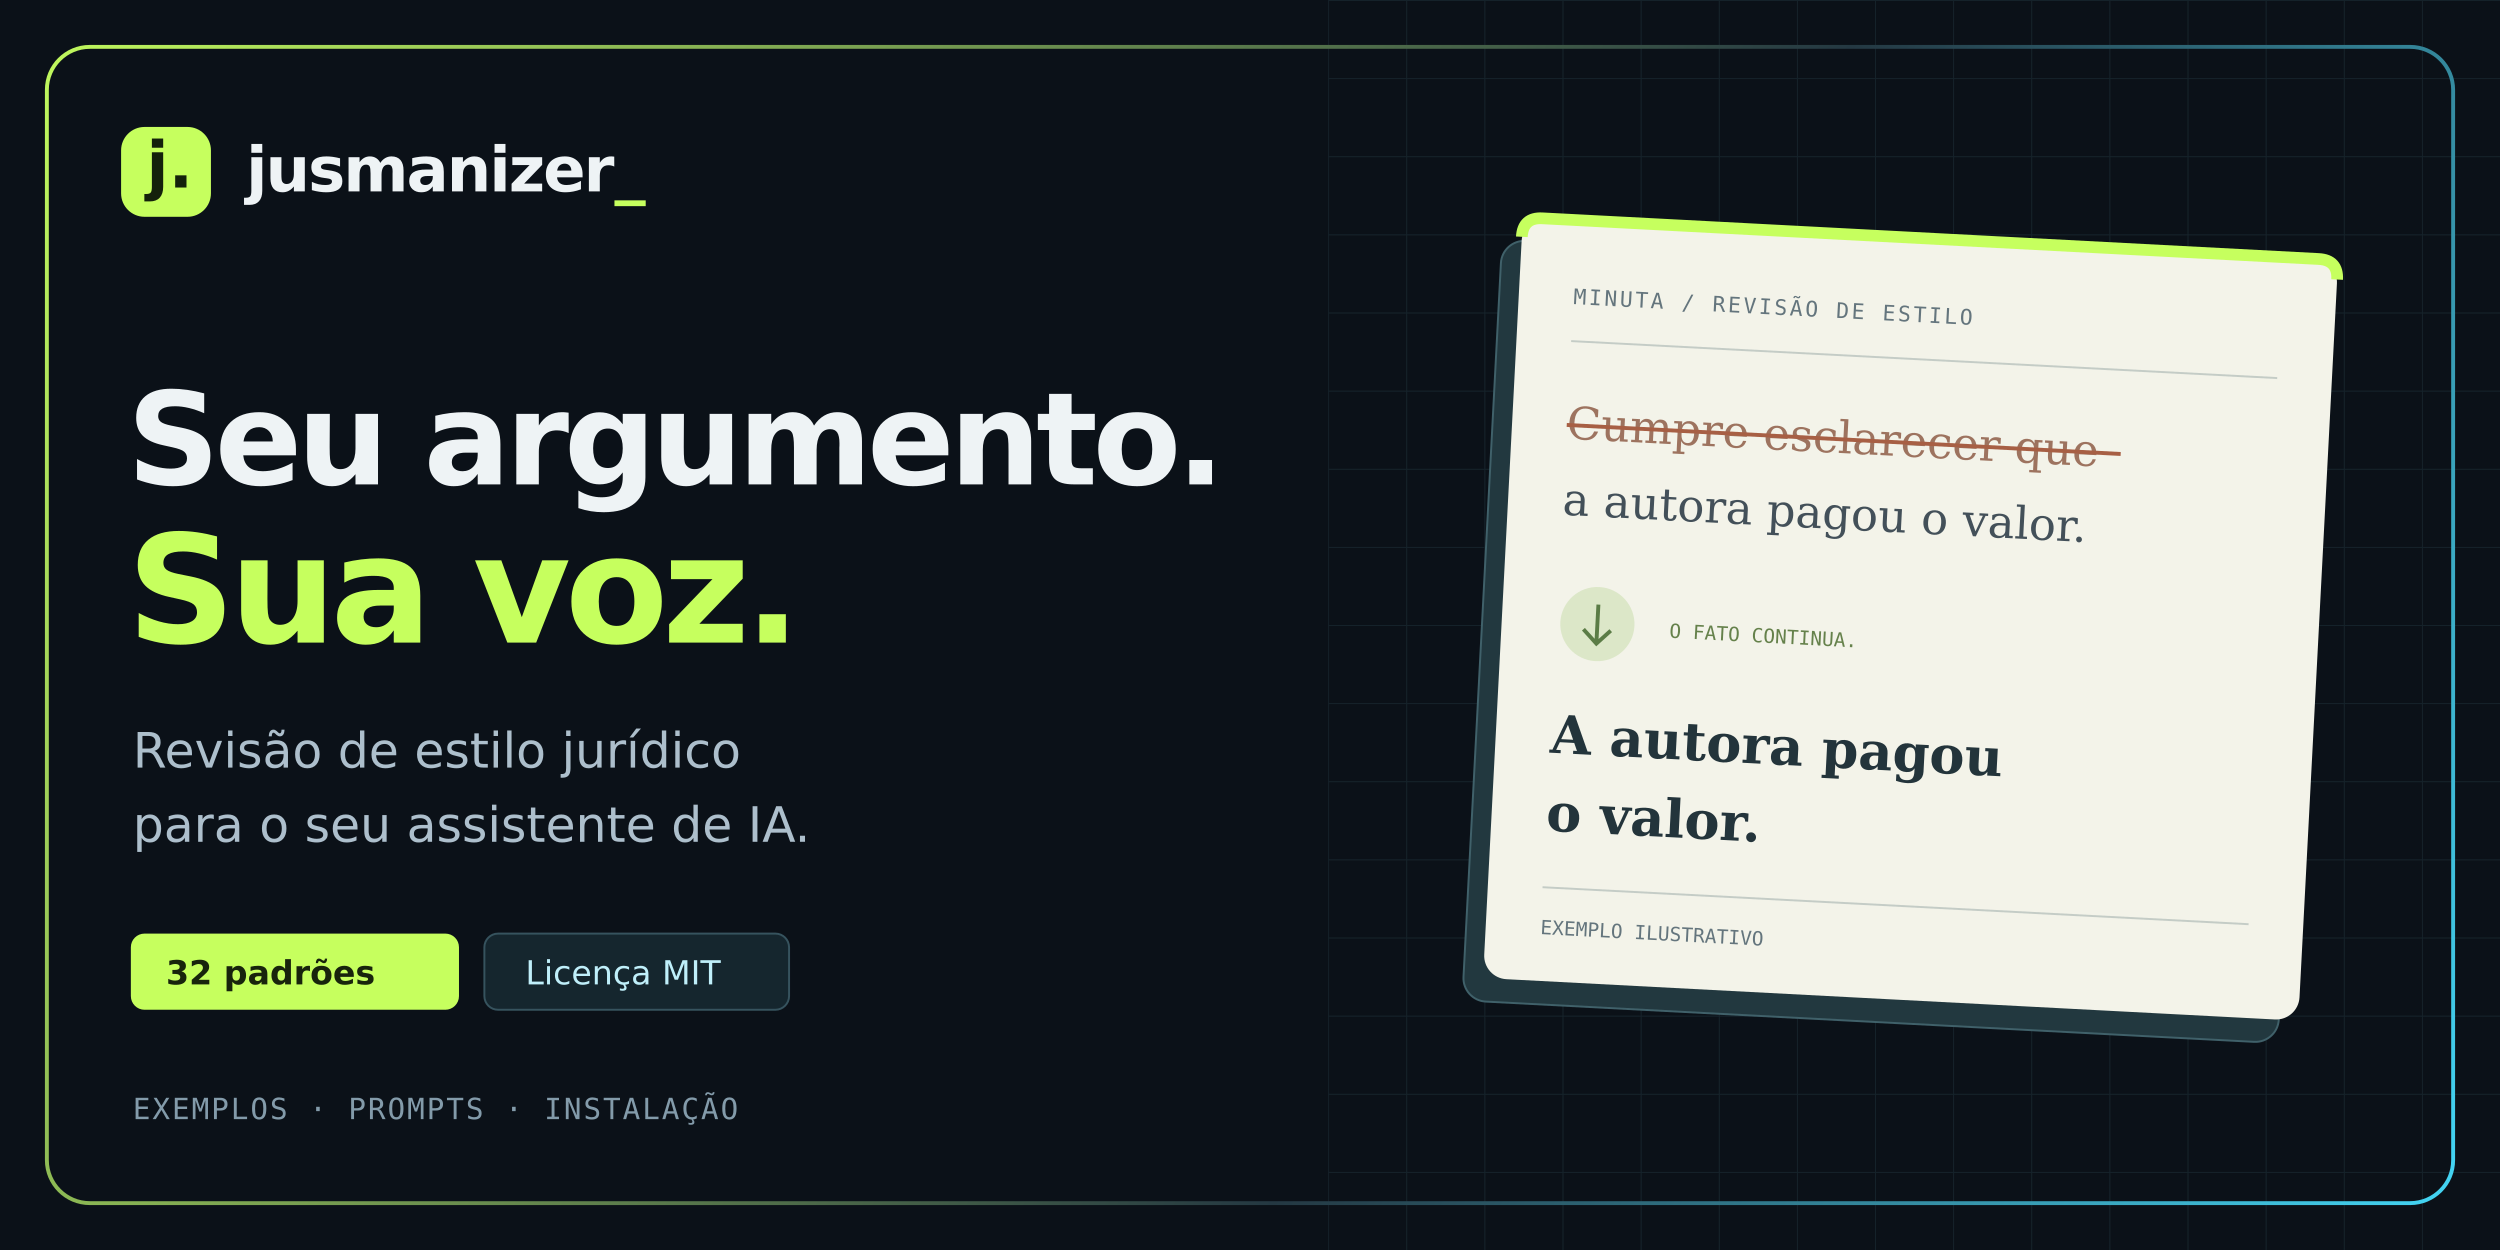
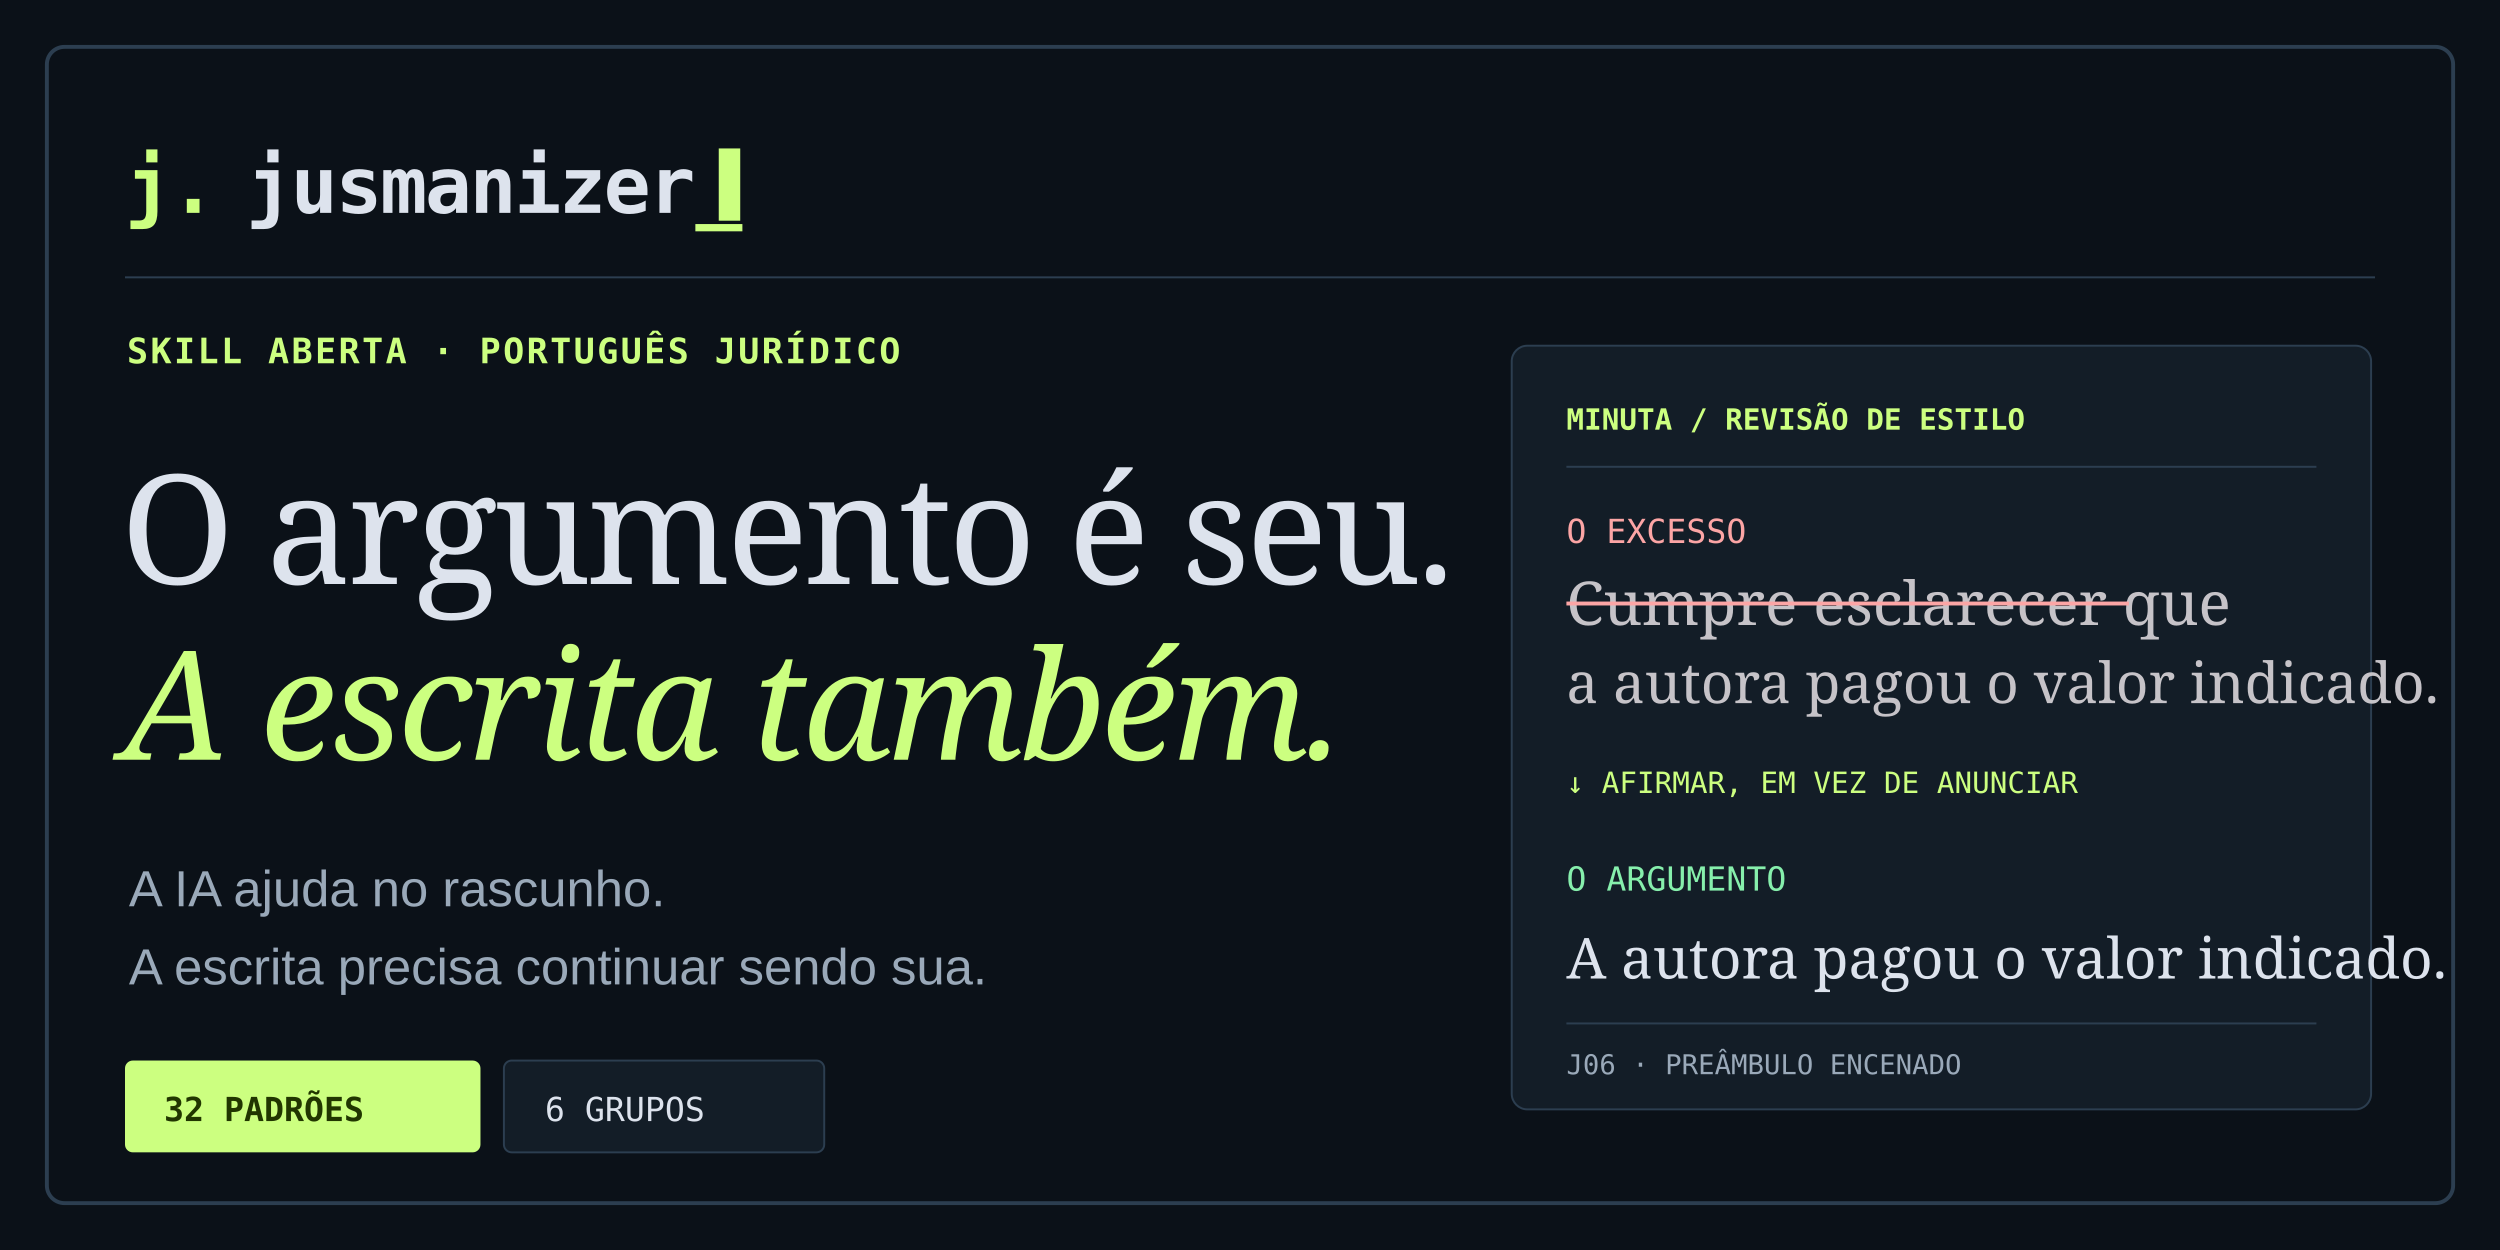
- <svg xmlns="http://www.w3.org/2000/svg" width="1280" height="640" viewBox="0 0 1280 640" fill="none" role="img" aria-labelledby="title desc">
-   <defs>
-     <pattern id="grid" width="40" height="40" patternUnits="userSpaceOnUse">
-       <path d="M40 0H0V40" stroke="#29424b" />
-     </pattern>
-     <linearGradient id="edge" x2="1280" y2="640" gradientUnits="userSpaceOnUse">
-       <stop stop-color="#C6FF5E" />
-       <stop offset=".6" stop-color="#243842" />
-       <stop offset="1" stop-color="#45DFFF" />
-     </linearGradient>
-   </defs>
+ <svg xmlns="http://www.w3.org/2000/svg" width="1280" height="640" viewBox="0 0 1280 640" role="img" aria-labelledby="title desc">
  <rect width="1280" height="640" fill="#0b1118" />
-   <rect x="680" width="600" height="640" fill="url(#grid)" opacity=".35" />
-   <rect x="24" y="24" width="1232" height="592" rx="22" stroke="url(#edge)" stroke-width="2" />
-   <rect x="62" y="65" width="46" height="46" rx="12" fill="#C6FF5E" />
-   <text x="75" y="96" fill="#14210b" font-family="DejaVu Sans,sans-serif" font-size="33" font-weight="bold">j.</text>
-   <text x="126" y="98" fill="#EEF3F5" font-family="DejaVu Sans,sans-serif" font-size="32" font-weight="bold" letter-spacing="-1">jusmanizer<tspan fill="#C6FF5E">_</tspan>
+   <rect x="24" y="24" width="1232" height="592" rx="9" fill="none" stroke="#2c3e50" stroke-width="2" />
+   <text x="64" y="109" fill="#ccff80" font-family="'JetBrains Mono',Consolas,monospace" font-size="40" font-weight="600" letter-spacing="-1.2">j.</text>
+   <text x="126" y="109" fill="#dde3ed" font-family="'JetBrains Mono',Consolas,monospace" font-size="40" font-weight="600" letter-spacing="-1.2">jusmanizer<tspan fill="#ccff80">_</tspan>
  </text>
-   <text x="65" y="248" fill="#EEF3F5" font-family="DejaVu Sans,sans-serif" font-size="66" font-weight="bold" letter-spacing="-2.6">Seu argumento.</text>
-   <text x="65" y="329" fill="#C6FF5E" font-family="DejaVu Sans,sans-serif" font-size="77" font-weight="bold" letter-spacing="-3">Sua voz.</text>
-   <text x="68" y="393" fill="#ADBFCC" font-family="DejaVu Sans,sans-serif" font-size="25">Revisão de estilo jurídico</text>
-   <text x="68" y="431" fill="#ADBFCC" font-family="DejaVu Sans,sans-serif" font-size="25">para o seu assistente de IA.</text>
-   <rect x="67" y="478" width="168" height="39" rx="7" fill="#C6FF5E" />
-   <text x="85" y="504" fill="#18240c" font-family="DejaVu Sans,sans-serif" font-size="17" font-weight="bold">32 padrões</text>
-   <rect x="248" y="478" width="156" height="39" rx="7" fill="#15262e" stroke="#36535e" />
-   <text x="269" y="504" fill="#BFEFFA" font-family="DejaVu Sans,sans-serif" font-size="17">Licença MIT</text>
-   <text x="68" y="573" fill="#839BAA" font-family="DejaVu Sans Mono,monospace" font-size="15" letter-spacing="1">EXEMPLOS · PROMPTS · INSTALAÇÃO</text>
-   <g transform="translate(770 122) rotate(3 210 180)">
-     <rect x="-10" y="12" width="418" height="390" rx="12" fill="#22383f" stroke="#40616a" />
-     <rect width="418" height="390" rx="12" fill="#F3F3E9" />
-     <path d="M0 10Q0 0 10 0H408Q418 0 418 10" stroke="#C6FF5E" stroke-width="6" />
-     <text x="28" y="43" fill="#64757d" font-family="DejaVu Sans Mono,monospace" font-size="11" letter-spacing="1.3">MINUTA / REVISÃO DE ESTILO</text>
-     <path d="M28 62H390" stroke="#C4CCC6" />
-     <text x="28" y="112" fill="#9D735F" font-family="DejaVu Serif,serif" font-size="23">Cumpre esclarecer que</text>
-     <path d="M28 105H312" stroke="#A75F44" stroke-width="2" />
-     <text x="28" y="151" fill="#435059" font-family="DejaVu Serif,serif" font-size="23">a autora pagou o valor.</text>
-     <circle cx="49" cy="206" r="19" fill="#DCE7C8" />
-     <path d="M49 196V216M42 209L49 216L56 209" stroke="#5B7C46" stroke-width="2" />
-     <text x="86" y="211" fill="#65814B" font-family="DejaVu Sans Mono,monospace" font-size="10">O FATO CONTINUA.</text>
-     <text x="28" y="273" fill="#23343b" font-family="DejaVu Serif,serif" font-size="27" font-weight="bold">A autora pagou</text>
-     <text x="28" y="313" fill="#23343b" font-family="DejaVu Serif,serif" font-size="27" font-weight="bold">o valor.</text>
-     <path d="M28 342H390" stroke="#C4CCC6" />
-     <text x="28" y="366" fill="#64757D" font-family="DejaVu Sans Mono,monospace" font-size="10">EXEMPLO ILUSTRATIVO</text>
+   <rect x="368" y="76" width="11" height="37" fill="#ccff80" />
+   <path d="M64 142H1216" stroke="#2c3e50" />
+   <text x="65" y="186" fill="#ccff80" font-family="'JetBrains Mono',Consolas,monospace" font-size="18" font-weight="600" letter-spacing="1.2">SKILL ABERTA · PORTUGUÊS JURÍDICO</text>
+   <text x="62" y="299" fill="#dde3ed" font-family="Newsreader,Georgia,serif" font-size="78" letter-spacing="-2">O argumento é seu.</text>
+   <text x="62" y="389" fill="#ccff80" font-family="Newsreader,Georgia,serif" font-size="78" font-style="italic" letter-spacing="-2">A escrita também.</text>
+   <text x="66" y="464" fill="#9aa9b9" font-family="Manrope,Arial,sans-serif" font-size="26">A IA ajuda no rascunho.</text>
+   <text x="66" y="504" fill="#9aa9b9" font-family="Manrope,Arial,sans-serif" font-size="26">A escrita precisa continuar sendo sua.</text>
+   <rect x="64" y="543" width="182" height="47" rx="4" fill="#ccff80" />
+   <text x="84" y="574" fill="#213600" font-family="'JetBrains Mono',Consolas,monospace" font-size="17" font-weight="600">32 PADRÕES</text>
+   <rect x="258" y="543" width="164" height="47" rx="4" fill="#131d27" stroke="#2c3e50" />
+   <text x="279" y="574" fill="#dde3ed" font-family="'JetBrains Mono',Consolas,monospace" font-size="17">6 GRUPOS</text>
+   <g transform="translate(774 177)">
+     <rect width="440" height="391" rx="8" fill="#131d27" stroke="#2c3e50" />
+     <text x="28" y="43" fill="#ccff80" font-family="'JetBrains Mono',Consolas,monospace" font-size="15" font-weight="600">MINUTA / REVISÃO DE ESTILO</text>
+     <path d="M28 62H412" stroke="#2c3e50" />
+     <text x="28" y="101" fill="#fca5a5" font-family="'JetBrains Mono',Consolas,monospace" font-size="17">O EXCESSO</text>
+     <text x="28" y="143" fill="#c6c3c8" font-family="Newsreader,Georgia,serif" font-size="31">Cumpre esclarecer que</text>
+     <path d="M28 132H316" stroke="#fca5a5" stroke-width="2" />
+     <text x="28" y="183" fill="#c6c3c8" font-family="Newsreader,Georgia,serif" font-size="29">a autora pagou o valor indicado.</text>
+     <text x="28" y="229" fill="#ccff80" font-family="'JetBrains Mono',Consolas,monospace" font-size="15">↓  AFIRMAR, EM VEZ DE ANUNCIAR</text>
+     <text x="28" y="279" fill="#86efac" font-family="'JetBrains Mono',Consolas,monospace" font-size="17">O ARGUMENTO</text>
+     <text x="28" y="324" fill="#dde3ed" font-family="Newsreader,Georgia,serif" font-size="29">A autora pagou o valor indicado.</text>
+     <path d="M28 347H412" stroke="#2c3e50" />
+     <text x="28" y="373" fill="#9aa9b9" font-family="'JetBrains Mono',Consolas,monospace" font-size="14">J06 · PREÂMBULO ENCENADO</text>
  </g>
</svg>
